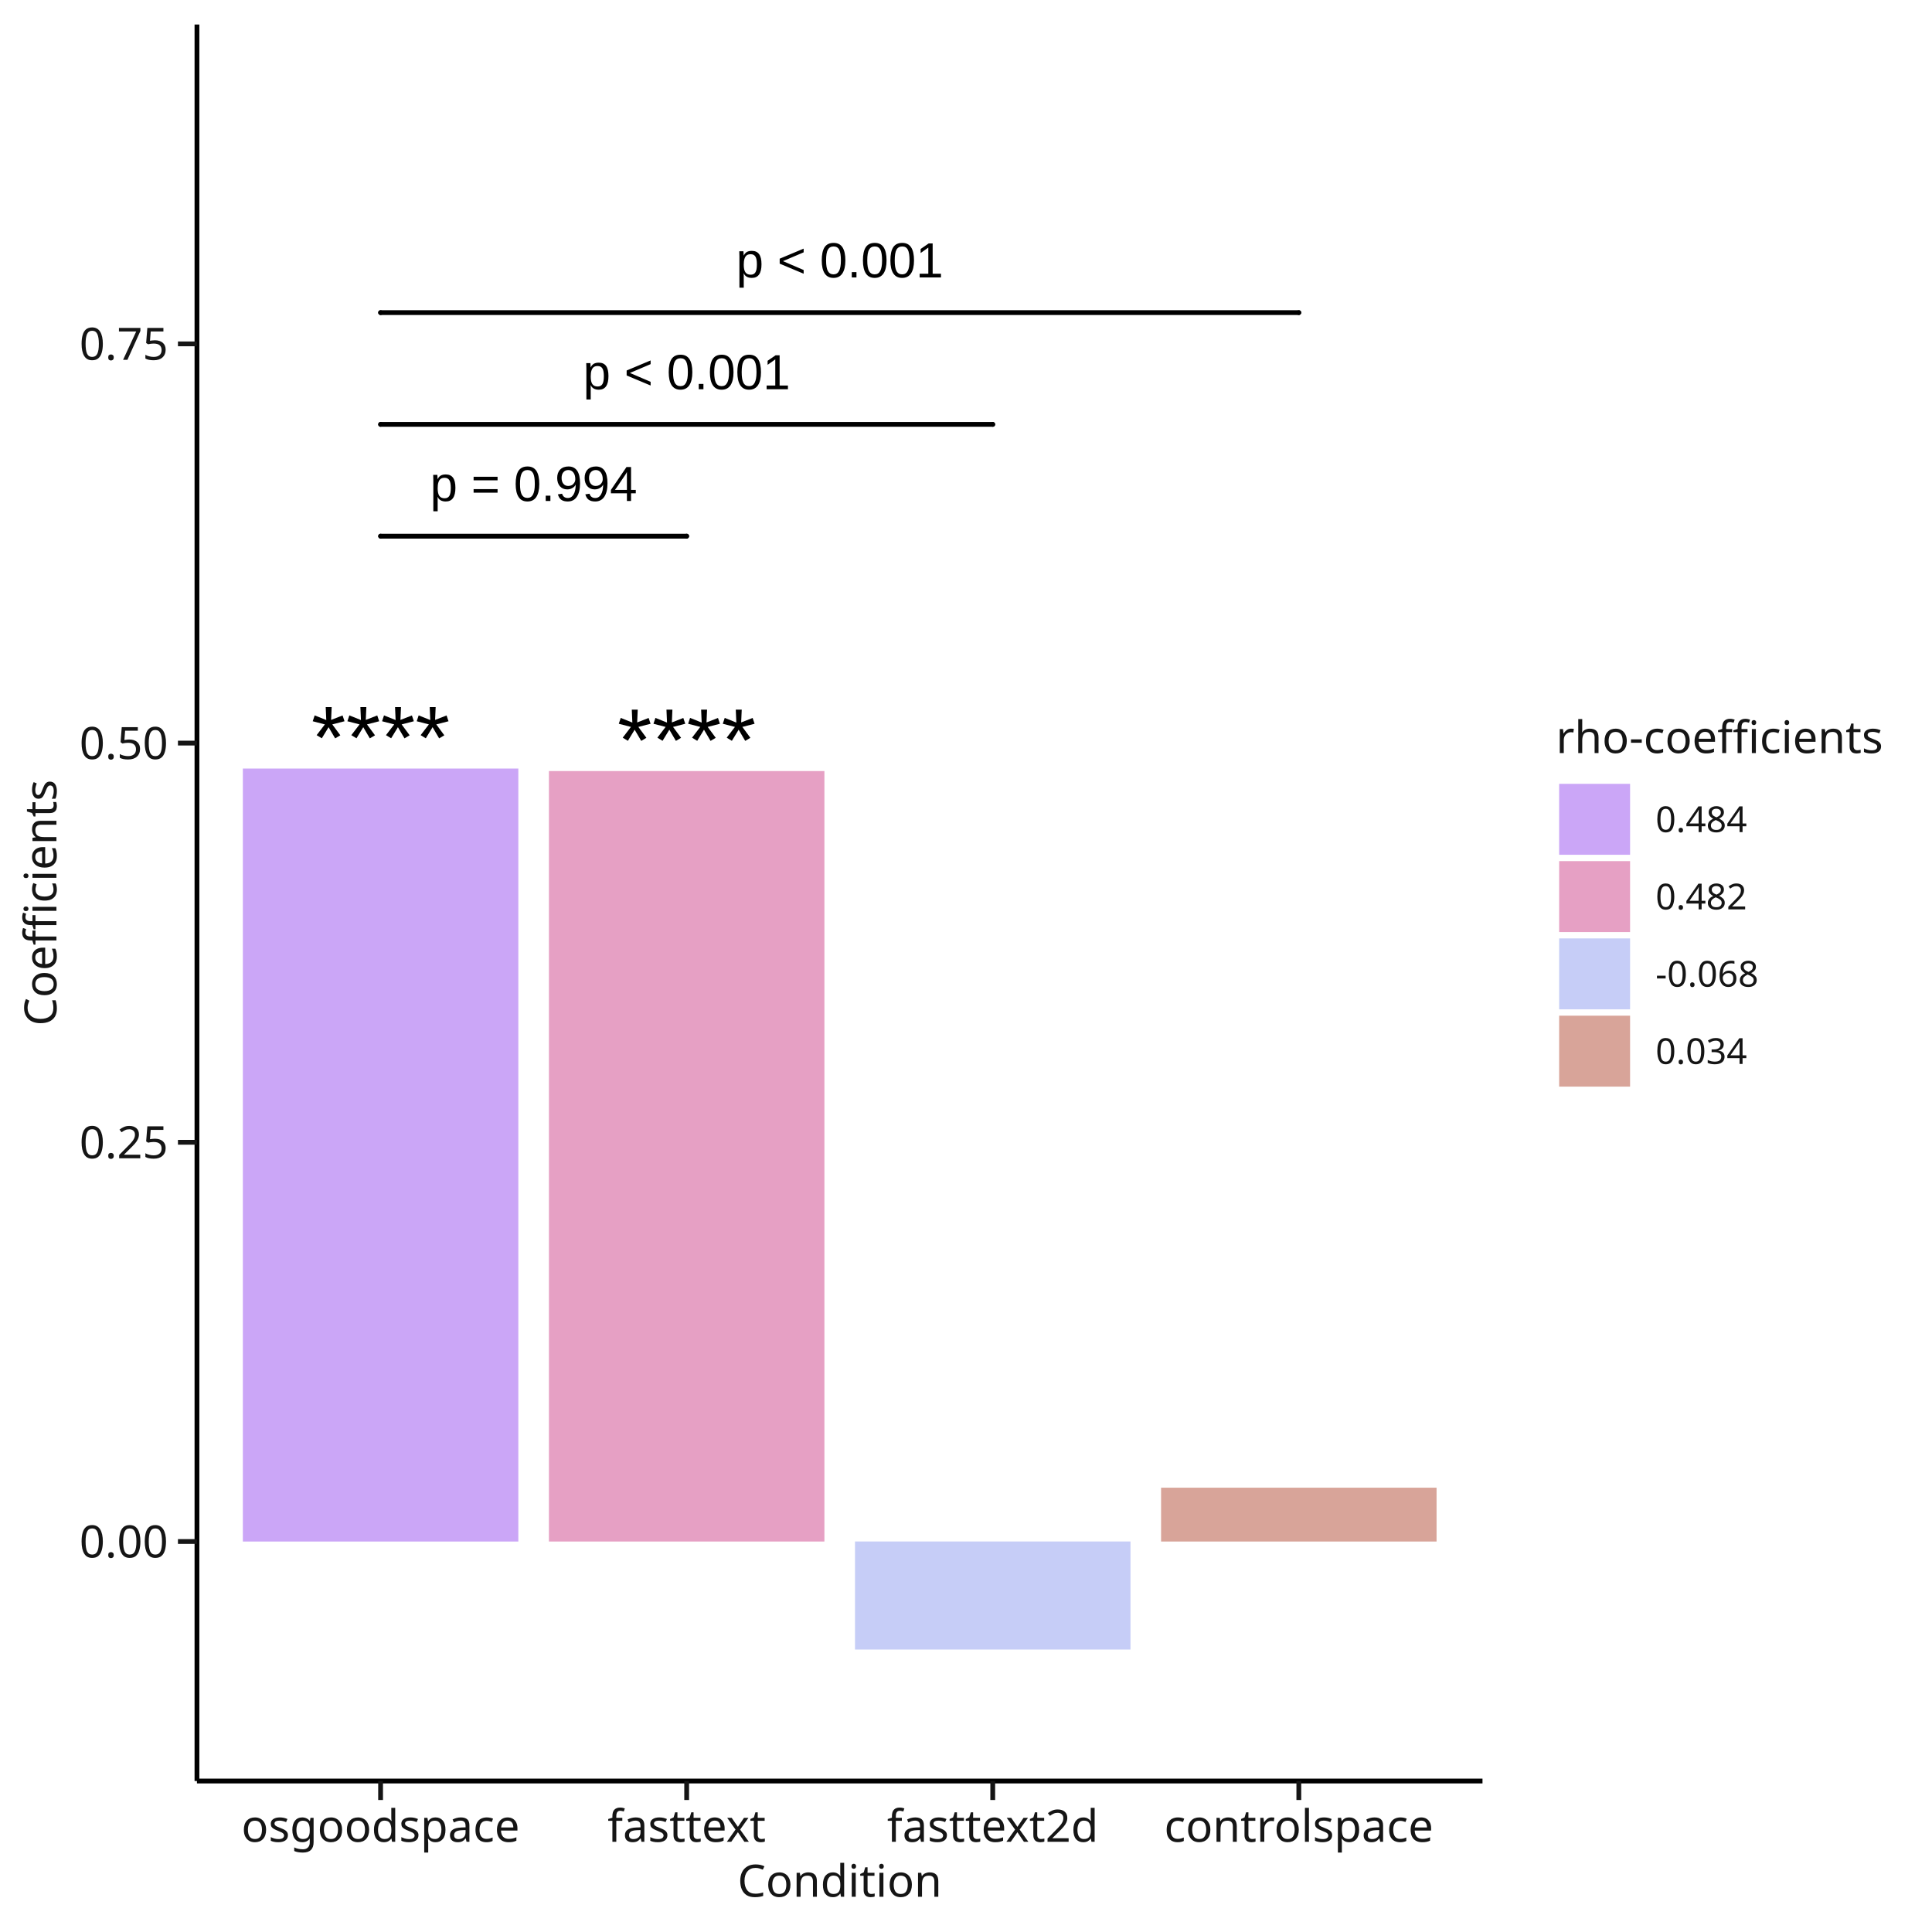
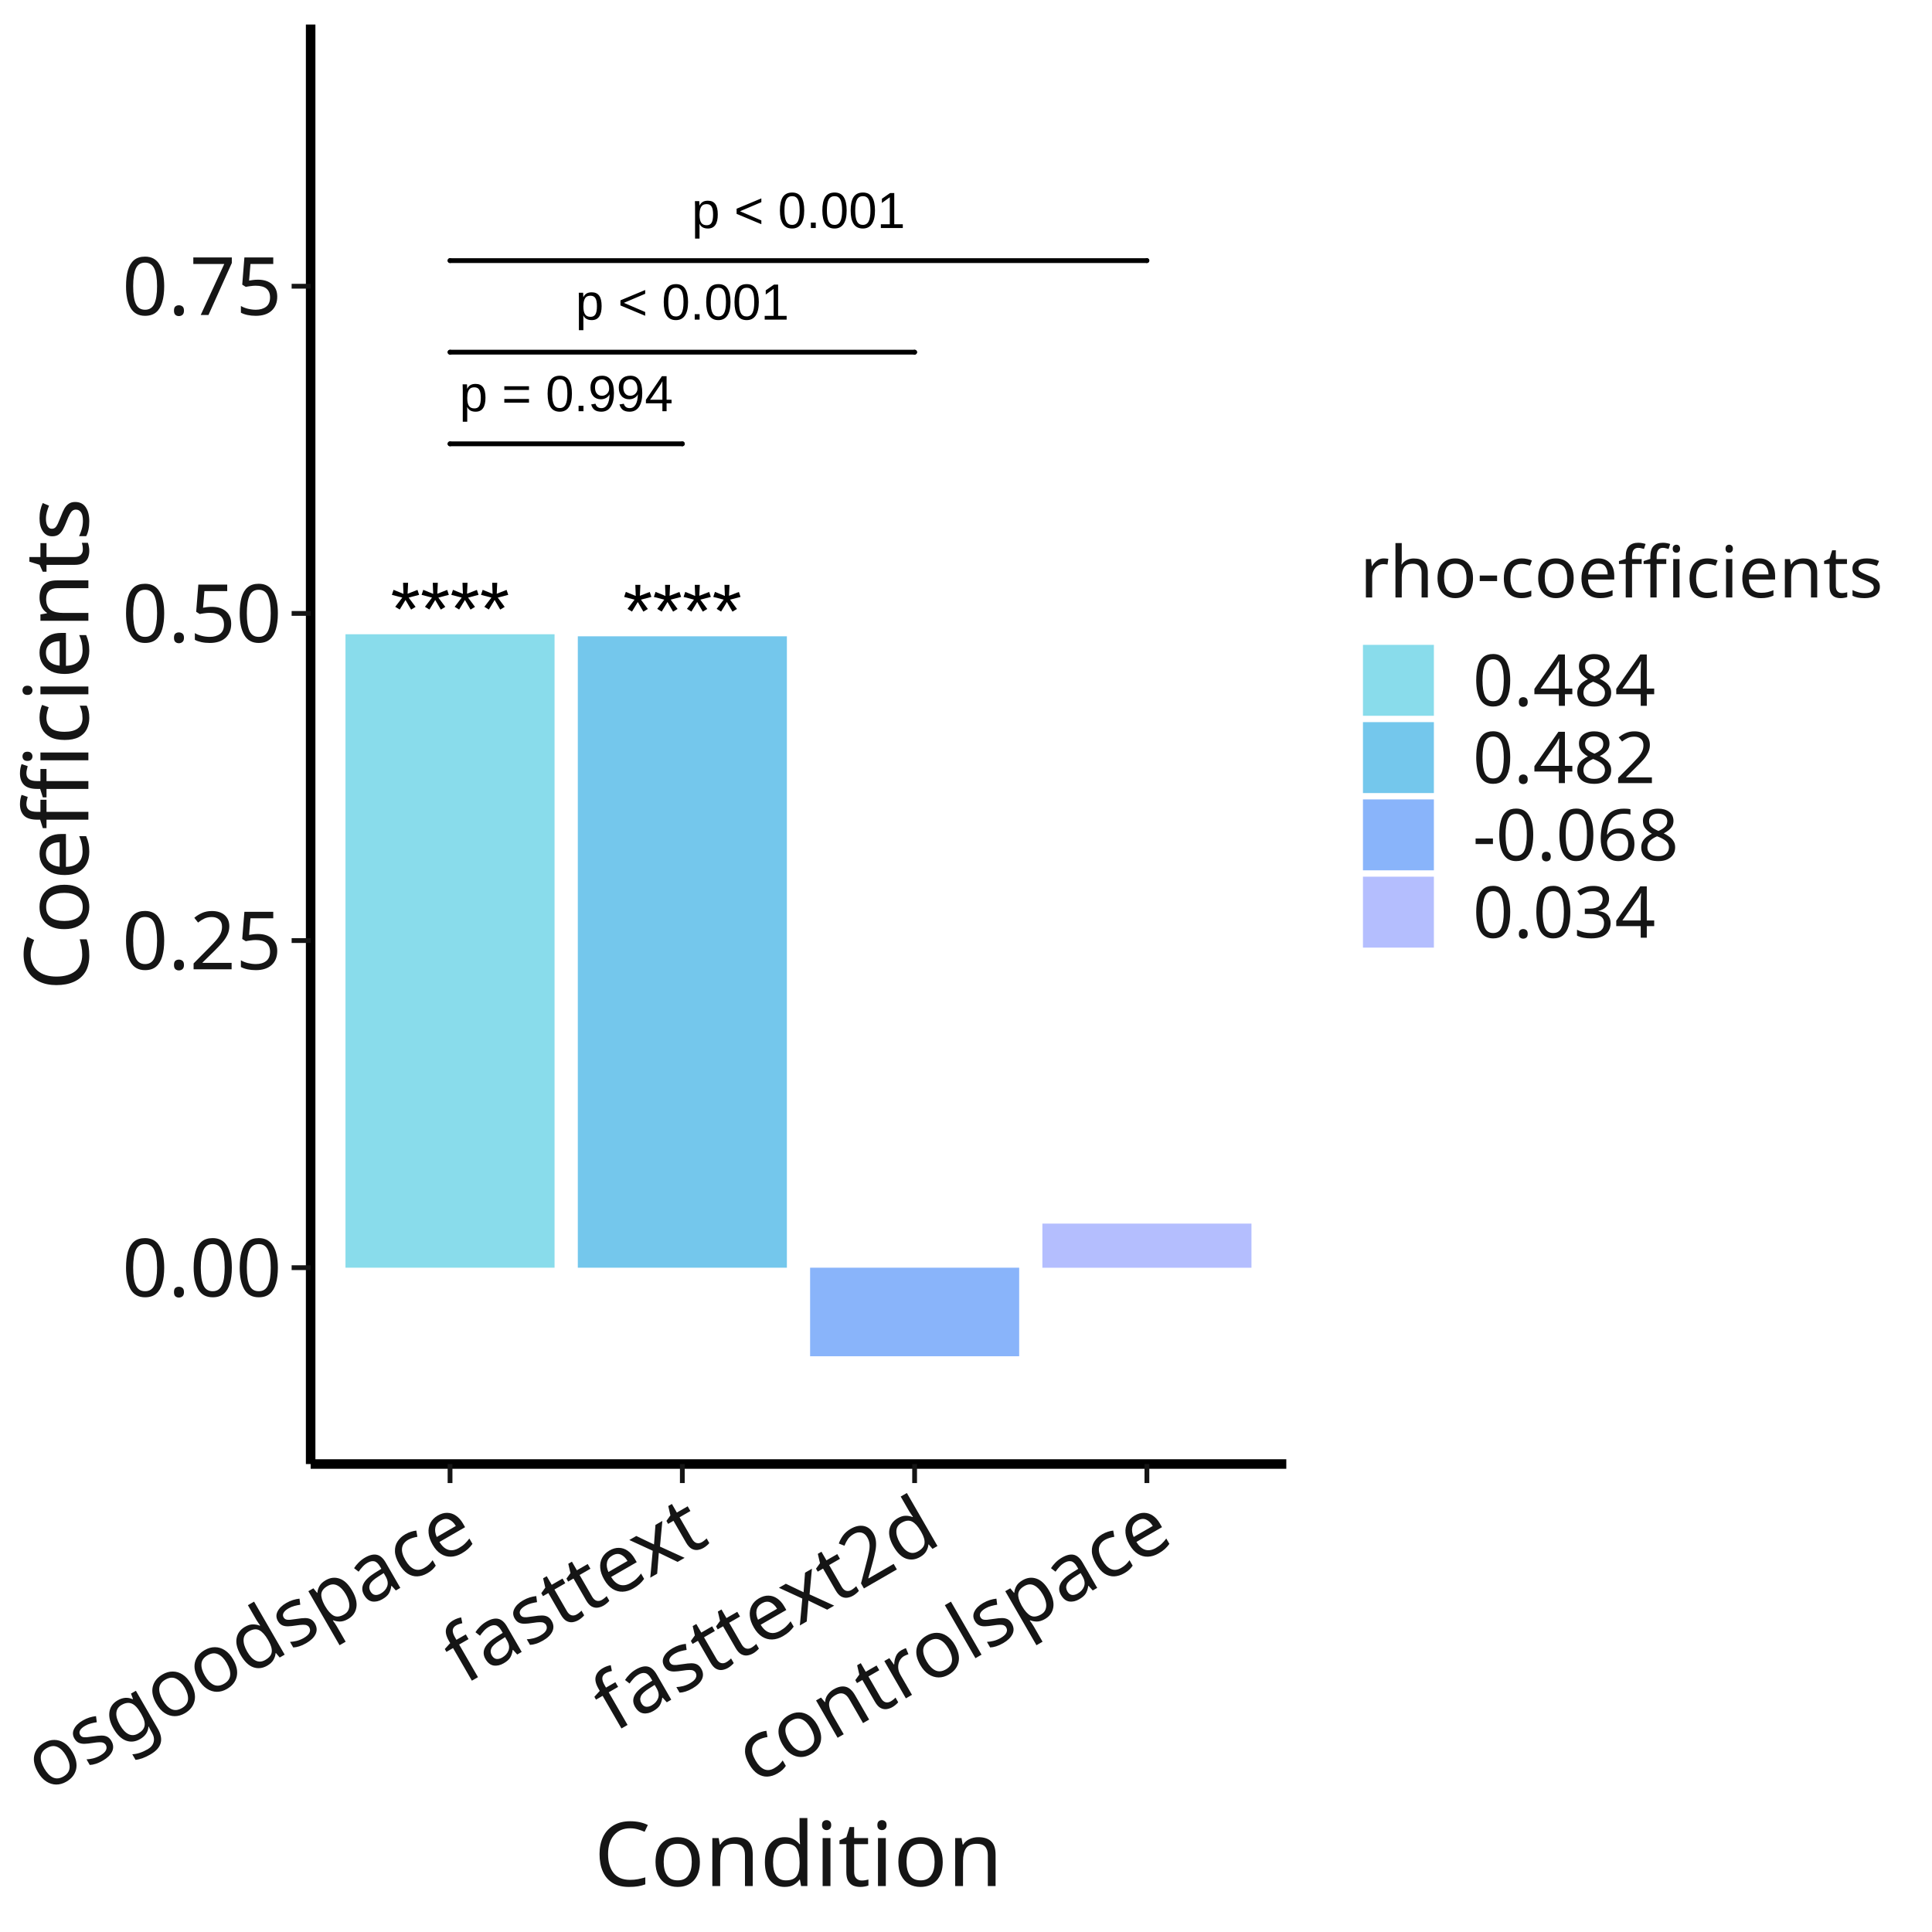
<svg xmlns="http://www.w3.org/2000/svg" class="svglite" width="432.00pt" height="432.00pt" viewBox="0 0 432.00 432.00">
  <defs>
    <style type="text/css">
    .svglite line, .svglite polyline, .svglite polygon, .svglite path, .svglite rect, .svglite circle {
      fill: none;
      stroke: #000000;
      stroke-linecap: round;
      stroke-linejoin: round;
      stroke-miterlimit: 10.00;
    }
    .svglite text {
      white-space: pre;
    }
  </style>
  </defs>
  <rect width="100%" height="100%" style="stroke: none; fill: #FFFFFF;" />
  <defs>
    <clipPath id="cpMC4wMHw0MzIuMDB8MC4wMHw0MzIuMDA=">
      <rect x="0.00" y="0.00" width="432.00" height="432.00" />
    </clipPath>
  </defs>
  <g clip-path="url(#cpMC4wMHw0MzIuMDB8MC4wMHw0MzIuMDA=)">
-     <rect x="-0" y="0.00" width="432.00" height="432.00" style="stroke-width: 1.07; stroke: #FFFFFF; fill: #FFFFFF;" />
+     <rect x="-0" y="0" width="432.00" height="432.00" style="stroke-width: 1.07; stroke: #FFFFFF; fill: #FFFFFF;" />
  </g>
  <defs>
-     <clipPath id="cpNDQuMDR8MzMxLjQ5fDUuNDh8Mzk4LjI0">
-       <rect x="44.04" y="5.48" width="287.45" height="392.76" />
+     <clipPath id="cpNjkuNDZ8Mjg3LjYyfDUuNDh8MzI3LjM2">
+       <rect x="69.46" y="5.48" width="218.16" height="321.88" />
    </clipPath>
  </defs>
-   <g clip-path="url(#cpNDQuMDR8MzMxLjQ5fDUuNDh8Mzk4LjI0)">
-     <rect x="44.04" y="5.48" width="287.45" height="392.76" style="stroke-width: 1.07; stroke: none; fill: #FFFFFF;" />
-     <polyline points="44.04,389.32 331.49,389.32 " style="stroke-width: 0.53; stroke: #FFFFFF; stroke-linecap: butt;" />
-     <polyline points="44.04,300.05 331.49,300.05 " style="stroke-width: 0.53; stroke: #FFFFFF; stroke-linecap: butt;" />
-     <polyline points="44.04,210.79 331.49,210.79 " style="stroke-width: 0.53; stroke: #FFFFFF; stroke-linecap: butt;" />
-     <polyline points="44.04,121.52 331.49,121.52 " style="stroke-width: 0.53; stroke: #FFFFFF; stroke-linecap: butt;" />
-     <polyline points="44.04,32.26 331.49,32.26 " style="stroke-width: 0.53; stroke: #FFFFFF; stroke-linecap: butt;" />
-     <polyline points="44.04,344.68 331.49,344.68 " style="stroke-width: 1.07; stroke: #FFFFFF; stroke-linecap: butt;" />
-     <polyline points="44.04,255.42 331.49,255.42 " style="stroke-width: 1.07; stroke: #FFFFFF; stroke-linecap: butt;" />
-     <polyline points="44.04,166.16 331.49,166.16 " style="stroke-width: 1.07; stroke: #FFFFFF; stroke-linecap: butt;" />
-     <polyline points="44.04,76.89 331.49,76.89 " style="stroke-width: 1.07; stroke: #FFFFFF; stroke-linecap: butt;" />
-     <polyline points="85.10,398.24 85.10,5.48 " style="stroke-width: 1.07; stroke: #FFFFFF; stroke-linecap: butt;" />
-     <polyline points="153.54,398.24 153.54,5.48 " style="stroke-width: 1.07; stroke: #FFFFFF; stroke-linecap: butt;" />
-     <polyline points="221.98,398.24 221.98,5.48 " style="stroke-width: 1.07; stroke: #FFFFFF; stroke-linecap: butt;" />
-     <polyline points="290.42,398.24 290.42,5.48 " style="stroke-width: 1.07; stroke: #FFFFFF; stroke-linecap: butt;" />
-     <rect x="54.30" y="171.85" width="61.60" height="172.84" style="stroke-width: 1.07; stroke: none; stroke-linecap: butt; stroke-linejoin: miter; fill: #CBA6F7;" />
-     <rect x="122.74" y="172.41" width="61.60" height="172.28" style="stroke-width: 1.07; stroke: none; stroke-linecap: butt; stroke-linejoin: miter; fill: #E6A0C4;" />
-     <rect x="191.18" y="344.68" width="61.60" height="24.16" style="stroke-width: 1.07; stroke: none; stroke-linecap: butt; stroke-linejoin: miter; fill: #C6CDF7;" />
-     <rect x="259.62" y="332.65" width="61.60" height="12.04" style="stroke-width: 1.07; stroke: none; stroke-linecap: butt; stroke-linejoin: miter; fill: #D8A499;" />
-     <text x="85.10" y="171.82" text-anchor="middle" style="font-size: 19.92px; font-family: &quot;Liberation Sans&quot;;" textLength="43.86px" lengthAdjust="spacingAndGlyphs">****</text>
-     <text x="153.54" y="172.38" text-anchor="middle" style="font-size: 19.92px; font-family: &quot;Liberation Sans&quot;;" textLength="43.86px" lengthAdjust="spacingAndGlyphs">****</text>
-     <text x="119.32" y="112.02" text-anchor="middle" style="font-size: 11.04px; font-family: &quot;Liberation Sans&quot;;" textLength="47.01px" lengthAdjust="spacingAndGlyphs">p = 0.994</text>
-     <line x1="153.54" y1="119.89" x2="153.54" y2="119.89" style="stroke-width: 1.07;" />
-     <line x1="153.54" y1="119.89" x2="85.10" y2="119.89" style="stroke-width: 1.07;" />
-     <line x1="85.10" y1="119.89" x2="85.10" y2="119.89" style="stroke-width: 1.07;" />
-     <text x="153.54" y="87.03" text-anchor="middle" style="font-size: 11.04px; font-family: &quot;Liberation Sans&quot;;" textLength="47.01px" lengthAdjust="spacingAndGlyphs">p &lt; 0.001</text>
-     <line x1="221.98" y1="94.89" x2="221.98" y2="94.89" style="stroke-width: 1.07;" />
-     <line x1="221.98" y1="94.89" x2="85.10" y2="94.89" style="stroke-width: 1.07;" />
-     <line x1="85.10" y1="94.89" x2="85.10" y2="94.89" style="stroke-width: 1.07;" />
-     <text x="187.76" y="62.03" text-anchor="middle" style="font-size: 11.04px; font-family: &quot;Liberation Sans&quot;;" textLength="47.01px" lengthAdjust="spacingAndGlyphs">p &lt; 0.001</text>
-     <line x1="290.42" y1="69.90" x2="290.42" y2="69.90" style="stroke-width: 1.07;" />
-     <line x1="290.42" y1="69.90" x2="85.10" y2="69.90" style="stroke-width: 1.07;" />
-     <line x1="85.10" y1="69.90" x2="85.10" y2="69.90" style="stroke-width: 1.07;" />
+   <g clip-path="url(#cpNjkuNDZ8Mjg3LjYyfDUuNDh8MzI3LjM2)">
+     <rect x="69.46" y="5.48" width="218.16" height="321.88" style="stroke-width: 1.07; stroke: none; fill: #FFFFFF;" />
+     <polyline points="69.46,320.04 287.62,320.04 " style="stroke-width: 0.53; stroke: #FFFFFF; stroke-linecap: butt;" />
+     <polyline points="69.46,246.89 287.62,246.89 " style="stroke-width: 0.53; stroke: #FFFFFF; stroke-linecap: butt;" />
+     <polyline points="69.46,173.73 287.62,173.73 " style="stroke-width: 0.53; stroke: #FFFFFF; stroke-linecap: butt;" />
+     <polyline points="69.46,100.58 287.62,100.58 " style="stroke-width: 0.53; stroke: #FFFFFF; stroke-linecap: butt;" />
+     <polyline points="69.46,27.43 287.62,27.43 " style="stroke-width: 0.53; stroke: #FFFFFF; stroke-linecap: butt;" />
+     <polyline points="69.46,283.46 287.62,283.46 " style="stroke-width: 1.07; stroke: #FFFFFF; stroke-linecap: butt;" />
+     <polyline points="69.46,210.31 287.62,210.31 " style="stroke-width: 1.07; stroke: #FFFFFF; stroke-linecap: butt;" />
+     <polyline points="69.46,137.16 287.62,137.16 " style="stroke-width: 1.07; stroke: #FFFFFF; stroke-linecap: butt;" />
+     <polyline points="69.46,64.00 287.62,64.00 " style="stroke-width: 1.07; stroke: #FFFFFF; stroke-linecap: butt;" />
+     <polyline points="100.63,327.36 100.63,5.48 " style="stroke-width: 1.07; stroke: #FFFFFF; stroke-linecap: butt;" />
+     <polyline points="152.57,327.36 152.57,5.48 " style="stroke-width: 1.07; stroke: #FFFFFF; stroke-linecap: butt;" />
+     <polyline points="204.51,327.36 204.51,5.48 " style="stroke-width: 1.07; stroke: #FFFFFF; stroke-linecap: butt;" />
+     <polyline points="256.45,327.36 256.45,5.48 " style="stroke-width: 1.07; stroke: #FFFFFF; stroke-linecap: butt;" />
+     <rect x="77.25" y="141.82" width="46.75" height="141.64" style="stroke-width: 1.07; stroke: none; stroke-linecap: butt; stroke-linejoin: miter; fill: #89DCEB;" />
+     <rect x="129.20" y="142.28" width="46.75" height="141.18" style="stroke-width: 1.07; stroke: none; stroke-linecap: butt; stroke-linejoin: miter; fill: #74C7EC;" />
+     <rect x="181.14" y="283.46" width="46.75" height="19.80" style="stroke-width: 1.07; stroke: none; stroke-linecap: butt; stroke-linejoin: miter; fill: #89B4FA;" />
+     <rect x="233.08" y="273.60" width="46.75" height="9.87" style="stroke-width: 1.07; stroke: none; stroke-linecap: butt; stroke-linejoin: miter; fill: #B4BEFE;" />
+     <text x="100.63" y="142.06" text-anchor="middle" style="font-size: 17.07px; font-family: &quot;Liberation Sans&quot;;" textLength="37.61px" lengthAdjust="spacingAndGlyphs">****</text>
+     <text x="152.57" y="142.52" text-anchor="middle" style="font-size: 17.07px; font-family: &quot;Liberation Sans&quot;;" textLength="37.61px" lengthAdjust="spacingAndGlyphs">****</text>
+     <text x="126.60" y="91.95" text-anchor="middle" style="font-size: 11.38px; font-family: &quot;Liberation Sans&quot;;" textLength="48.51px" lengthAdjust="spacingAndGlyphs">p = 0.994</text>
+     <line x1="152.57" y1="99.24" x2="152.57" y2="99.24" style="stroke-width: 1.07;" />
+     <line x1="152.57" y1="99.24" x2="100.63" y2="99.24" style="stroke-width: 1.07;" />
+     <line x1="100.63" y1="99.24" x2="100.63" y2="99.24" style="stroke-width: 1.07;" />
+     <text x="152.57" y="71.47" text-anchor="middle" style="font-size: 11.38px; font-family: &quot;Liberation Sans&quot;;" textLength="48.51px" lengthAdjust="spacingAndGlyphs">p &lt; 0.001</text>
+     <line x1="204.51" y1="78.75" x2="204.51" y2="78.75" style="stroke-width: 1.07;" />
+     <line x1="204.51" y1="78.75" x2="100.63" y2="78.75" style="stroke-width: 1.07;" />
+     <line x1="100.63" y1="78.75" x2="100.63" y2="78.75" style="stroke-width: 1.07;" />
+     <text x="178.54" y="50.99" text-anchor="middle" style="font-size: 11.38px; font-family: &quot;Liberation Sans&quot;;" textLength="48.51px" lengthAdjust="spacingAndGlyphs">p &lt; 0.001</text>
+     <line x1="256.45" y1="58.27" x2="256.45" y2="58.27" style="stroke-width: 1.07;" />
+     <line x1="256.45" y1="58.27" x2="100.63" y2="58.27" style="stroke-width: 1.07;" />
+     <line x1="100.63" y1="58.27" x2="100.63" y2="58.27" style="stroke-width: 1.07;" />
  </g>
  <g clip-path="url(#cpMC4wMHw0MzIuMDB8MC4wMHw0MzIuMDA=)">
-     <polyline points="44.04,398.24 44.04,5.48 " style="stroke-width: 1.07; stroke-linecap: butt;" />
-     <text x="37.60" y="348.26" text-anchor="end" style="font-size: 10.00px;fill: #151515; font-family: &quot;Noto Sans&quot;;" textLength="19.83px" lengthAdjust="spacingAndGlyphs">0.00</text>
-     <text x="37.60" y="258.99" text-anchor="end" style="font-size: 10.00px;fill: #151515; font-family: &quot;Noto Sans&quot;;" textLength="19.83px" lengthAdjust="spacingAndGlyphs">0.25</text>
-     <text x="37.60" y="169.73" text-anchor="end" style="font-size: 10.00px;fill: #151515; font-family: &quot;Noto Sans&quot;;" textLength="19.83px" lengthAdjust="spacingAndGlyphs">0.50</text>
-     <text x="37.60" y="80.46" text-anchor="end" style="font-size: 10.00px;fill: #151515; font-family: &quot;Noto Sans&quot;;" textLength="19.83px" lengthAdjust="spacingAndGlyphs">0.75</text>
-     <polyline points="39.79,344.68 44.04,344.68 " style="stroke-width: 1.07; stroke: #151515; stroke-linecap: butt;" />
-     <polyline points="39.79,255.42 44.04,255.42 " style="stroke-width: 1.07; stroke: #151515; stroke-linecap: butt;" />
-     <polyline points="39.79,166.16 44.04,166.16 " style="stroke-width: 1.07; stroke: #151515; stroke-linecap: butt;" />
-     <polyline points="39.79,76.89 44.04,76.89 " style="stroke-width: 1.07; stroke: #151515; stroke-linecap: butt;" />
-     <polyline points="44.04,398.24 331.49,398.24 " style="stroke-width: 1.07; stroke-linecap: butt;" />
-     <polyline points="85.10,402.49 85.10,398.24 " style="stroke-width: 1.07; stroke: #151515; stroke-linecap: butt;" />
-     <polyline points="153.54,402.49 153.54,398.24 " style="stroke-width: 1.07; stroke: #151515; stroke-linecap: butt;" />
-     <polyline points="221.98,402.49 221.98,398.24 " style="stroke-width: 1.07; stroke: #151515; stroke-linecap: butt;" />
-     <polyline points="290.42,402.49 290.42,398.24 " style="stroke-width: 1.07; stroke: #151515; stroke-linecap: butt;" />
-     <text x="85.10" y="411.83" text-anchor="middle" style="font-size: 10.00px;fill: #151515; font-family: &quot;Noto Sans&quot;;" textLength="62.22px" lengthAdjust="spacingAndGlyphs">osgoodspace</text>
-     <text x="153.54" y="411.83" text-anchor="middle" style="font-size: 10.00px;fill: #151515; font-family: &quot;Noto Sans&quot;;" textLength="35.59px" lengthAdjust="spacingAndGlyphs">fasttext</text>
-     <text x="221.98" y="411.83" text-anchor="middle" style="font-size: 10.00px;fill: #151515; font-family: &quot;Noto Sans&quot;;" textLength="47.46px" lengthAdjust="spacingAndGlyphs">fasttext2d</text>
-     <text x="290.42" y="411.83" text-anchor="middle" style="font-size: 10.00px;fill: #151515; font-family: &quot;Noto Sans&quot;;" textLength="60.38px" lengthAdjust="spacingAndGlyphs">controlspace</text>
-     <text x="187.76" y="424.12" text-anchor="middle" style="font-size: 10.00px;fill: #151515; font-family: &quot;Noto Sans&quot;;" textLength="45.68px" lengthAdjust="spacingAndGlyphs">Condition</text>
-     <text transform="translate(12.62,201.86) rotate(-90)" text-anchor="middle" style="font-size: 10.00px;fill: #151515; font-family: &quot;Noto Sans&quot;;" textLength="55.06px" lengthAdjust="spacingAndGlyphs">Coefficients</text>
-     <text x="347.93" y="168.38" style="font-size: 10.00px;fill: #151515; font-family: &quot;Noto Sans&quot;;" textLength="73.12px" lengthAdjust="spacingAndGlyphs">rho-coefficients</text>
-     <rect x="348.63" y="175.27" width="15.86" height="15.86" style="stroke-width: 1.07; stroke: none; stroke-linecap: butt; stroke-linejoin: miter; fill: #CBA6F7;" />
-     <rect x="348.63" y="192.55" width="15.86" height="15.86" style="stroke-width: 1.07; stroke: none; stroke-linecap: butt; stroke-linejoin: miter; fill: #E6A0C4;" />
-     <rect x="348.63" y="209.83" width="15.86" height="15.86" style="stroke-width: 1.07; stroke: none; stroke-linecap: butt; stroke-linejoin: miter; fill: #C6CDF7;" />
-     <rect x="348.63" y="227.11" width="15.86" height="15.86" style="stroke-width: 1.07; stroke: none; stroke-linecap: butt; stroke-linejoin: miter; fill: #D8A499;" />
-     <text x="370.19" y="186.06" style="font-size: 8.00px;fill: #151515; font-family: &quot;Noto Sans&quot;;" textLength="20.46px" lengthAdjust="spacingAndGlyphs">0.484</text>
-     <text x="370.19" y="203.34" style="font-size: 8.00px;fill: #151515; font-family: &quot;Noto Sans&quot;;" textLength="20.46px" lengthAdjust="spacingAndGlyphs">0.482</text>
-     <text x="370.19" y="220.62" style="font-size: 8.00px;fill: #151515; font-family: &quot;Noto Sans&quot;;" textLength="23.04px" lengthAdjust="spacingAndGlyphs">-0.068</text>
-     <text x="370.19" y="237.90" style="font-size: 8.00px;fill: #151515; font-family: &quot;Noto Sans&quot;;" textLength="20.46px" lengthAdjust="spacingAndGlyphs">0.034</text>
+     <polyline points="69.46,327.36 69.46,5.48 " style="stroke-width: 2.13; stroke-linecap: butt;" />
+     <text x="63.02" y="289.89" text-anchor="end" style="font-size: 18.00px;fill: #151515; font-family: &quot;Noto Sans&quot;;" textLength="35.71px" lengthAdjust="spacingAndGlyphs">0.00</text>
+     <text x="63.02" y="216.74" text-anchor="end" style="font-size: 18.00px;fill: #151515; font-family: &quot;Noto Sans&quot;;" textLength="35.71px" lengthAdjust="spacingAndGlyphs">0.25</text>
+     <text x="63.02" y="143.58" text-anchor="end" style="font-size: 18.00px;fill: #151515; font-family: &quot;Noto Sans&quot;;" textLength="35.71px" lengthAdjust="spacingAndGlyphs">0.50</text>
+     <text x="63.02" y="70.43" text-anchor="end" style="font-size: 18.00px;fill: #151515; font-family: &quot;Noto Sans&quot;;" textLength="35.71px" lengthAdjust="spacingAndGlyphs">0.75</text>
+     <polyline points="65.21,283.46 69.46,283.46 " style="stroke-width: 1.07; stroke: #151515; stroke-linecap: butt;" />
+     <polyline points="65.21,210.31 69.46,210.31 " style="stroke-width: 1.07; stroke: #151515; stroke-linecap: butt;" />
+     <polyline points="65.21,137.16 69.46,137.16 " style="stroke-width: 1.07; stroke: #151515; stroke-linecap: butt;" />
+     <polyline points="65.21,64.00 69.46,64.00 " style="stroke-width: 1.07; stroke: #151515; stroke-linecap: butt;" />
+     <polyline points="69.46,327.36 287.62,327.36 " style="stroke-width: 2.13; stroke-linecap: butt;" />
+     <polyline points="100.63,331.61 100.63,327.36 " style="stroke-width: 1.07; stroke: #151515; stroke-linecap: butt;" />
+     <polyline points="152.57,331.61 152.57,327.36 " style="stroke-width: 1.07; stroke: #151515; stroke-linecap: butt;" />
+     <polyline points="204.51,331.61 204.51,327.36 " style="stroke-width: 1.07; stroke: #151515; stroke-linecap: butt;" />
+     <polyline points="256.45,331.61 256.45,327.36 " style="stroke-width: 1.07; stroke: #151515; stroke-linecap: butt;" />
+     <text transform="translate(107.05,344.93) rotate(-30)" text-anchor="end" style="font-size: 18.00px;fill: #151515; font-family: &quot;Noto Sans&quot;;" textLength="112.05px" lengthAdjust="spacingAndGlyphs">osgoodspace</text>
+     <text transform="translate(158.99,344.93) rotate(-30)" text-anchor="end" style="font-size: 18.00px;fill: #151515; font-family: &quot;Noto Sans&quot;;" textLength="64.10px" lengthAdjust="spacingAndGlyphs">fasttext</text>
+     <text transform="translate(210.94,344.93) rotate(-30)" text-anchor="end" style="font-size: 18.00px;fill: #151515; font-family: &quot;Noto Sans&quot;;" textLength="85.47px" lengthAdjust="spacingAndGlyphs">fasttext2d</text>
+     <text transform="translate(262.88,344.93) rotate(-30)" text-anchor="end" style="font-size: 18.00px;fill: #151515; font-family: &quot;Noto Sans&quot;;" textLength="108.73px" lengthAdjust="spacingAndGlyphs">controlspace</text>
+     <text x="178.54" y="421.72" text-anchor="middle" style="font-size: 20.00px;fill: #151515; font-family: &quot;Noto Sans&quot;;" textLength="91.42px" lengthAdjust="spacingAndGlyphs">Condition</text>
+     <text transform="translate(19.76,166.42) rotate(-90)" text-anchor="middle" style="font-size: 20.00px;fill: #151515; font-family: &quot;Noto Sans&quot;;" textLength="110.17px" lengthAdjust="spacingAndGlyphs">Coefficients</text>
+     <text x="304.06" y="133.59" style="font-size: 16.00px;fill: #151515; font-family: &quot;Noto Sans&quot;;" textLength="116.99px" lengthAdjust="spacingAndGlyphs">rho-coefficients</text>
+     <rect x="304.76" y="144.19" width="15.86" height="15.86" style="stroke-width: 1.07; stroke: none; stroke-linecap: butt; stroke-linejoin: miter; fill: #89DCEB;" />
+     <rect x="304.76" y="161.47" width="15.86" height="15.86" style="stroke-width: 1.07; stroke: none; stroke-linecap: butt; stroke-linejoin: miter; fill: #74C7EC;" />
+     <rect x="304.76" y="178.75" width="15.86" height="15.86" style="stroke-width: 1.07; stroke: none; stroke-linecap: butt; stroke-linejoin: miter; fill: #89B4FA;" />
+     <rect x="304.76" y="196.03" width="15.86" height="15.86" style="stroke-width: 1.07; stroke: none; stroke-linecap: butt; stroke-linejoin: miter; fill: #B4BEFE;" />
+     <text x="329.31" y="157.83" style="font-size: 16.00px;fill: #151515; font-family: &quot;Noto Sans&quot;;" textLength="40.90px" lengthAdjust="spacingAndGlyphs">0.484</text>
+     <text x="329.31" y="175.11" style="font-size: 16.00px;fill: #151515; font-family: &quot;Noto Sans&quot;;" textLength="40.90px" lengthAdjust="spacingAndGlyphs">0.482</text>
+     <text x="329.31" y="192.39" style="font-size: 16.00px;fill: #151515; font-family: &quot;Noto Sans&quot;;" textLength="46.05px" lengthAdjust="spacingAndGlyphs">-0.068</text>
+     <text x="329.31" y="209.67" style="font-size: 16.00px;fill: #151515; font-family: &quot;Noto Sans&quot;;" textLength="40.90px" lengthAdjust="spacingAndGlyphs">0.034</text>
  </g>
</svg>
